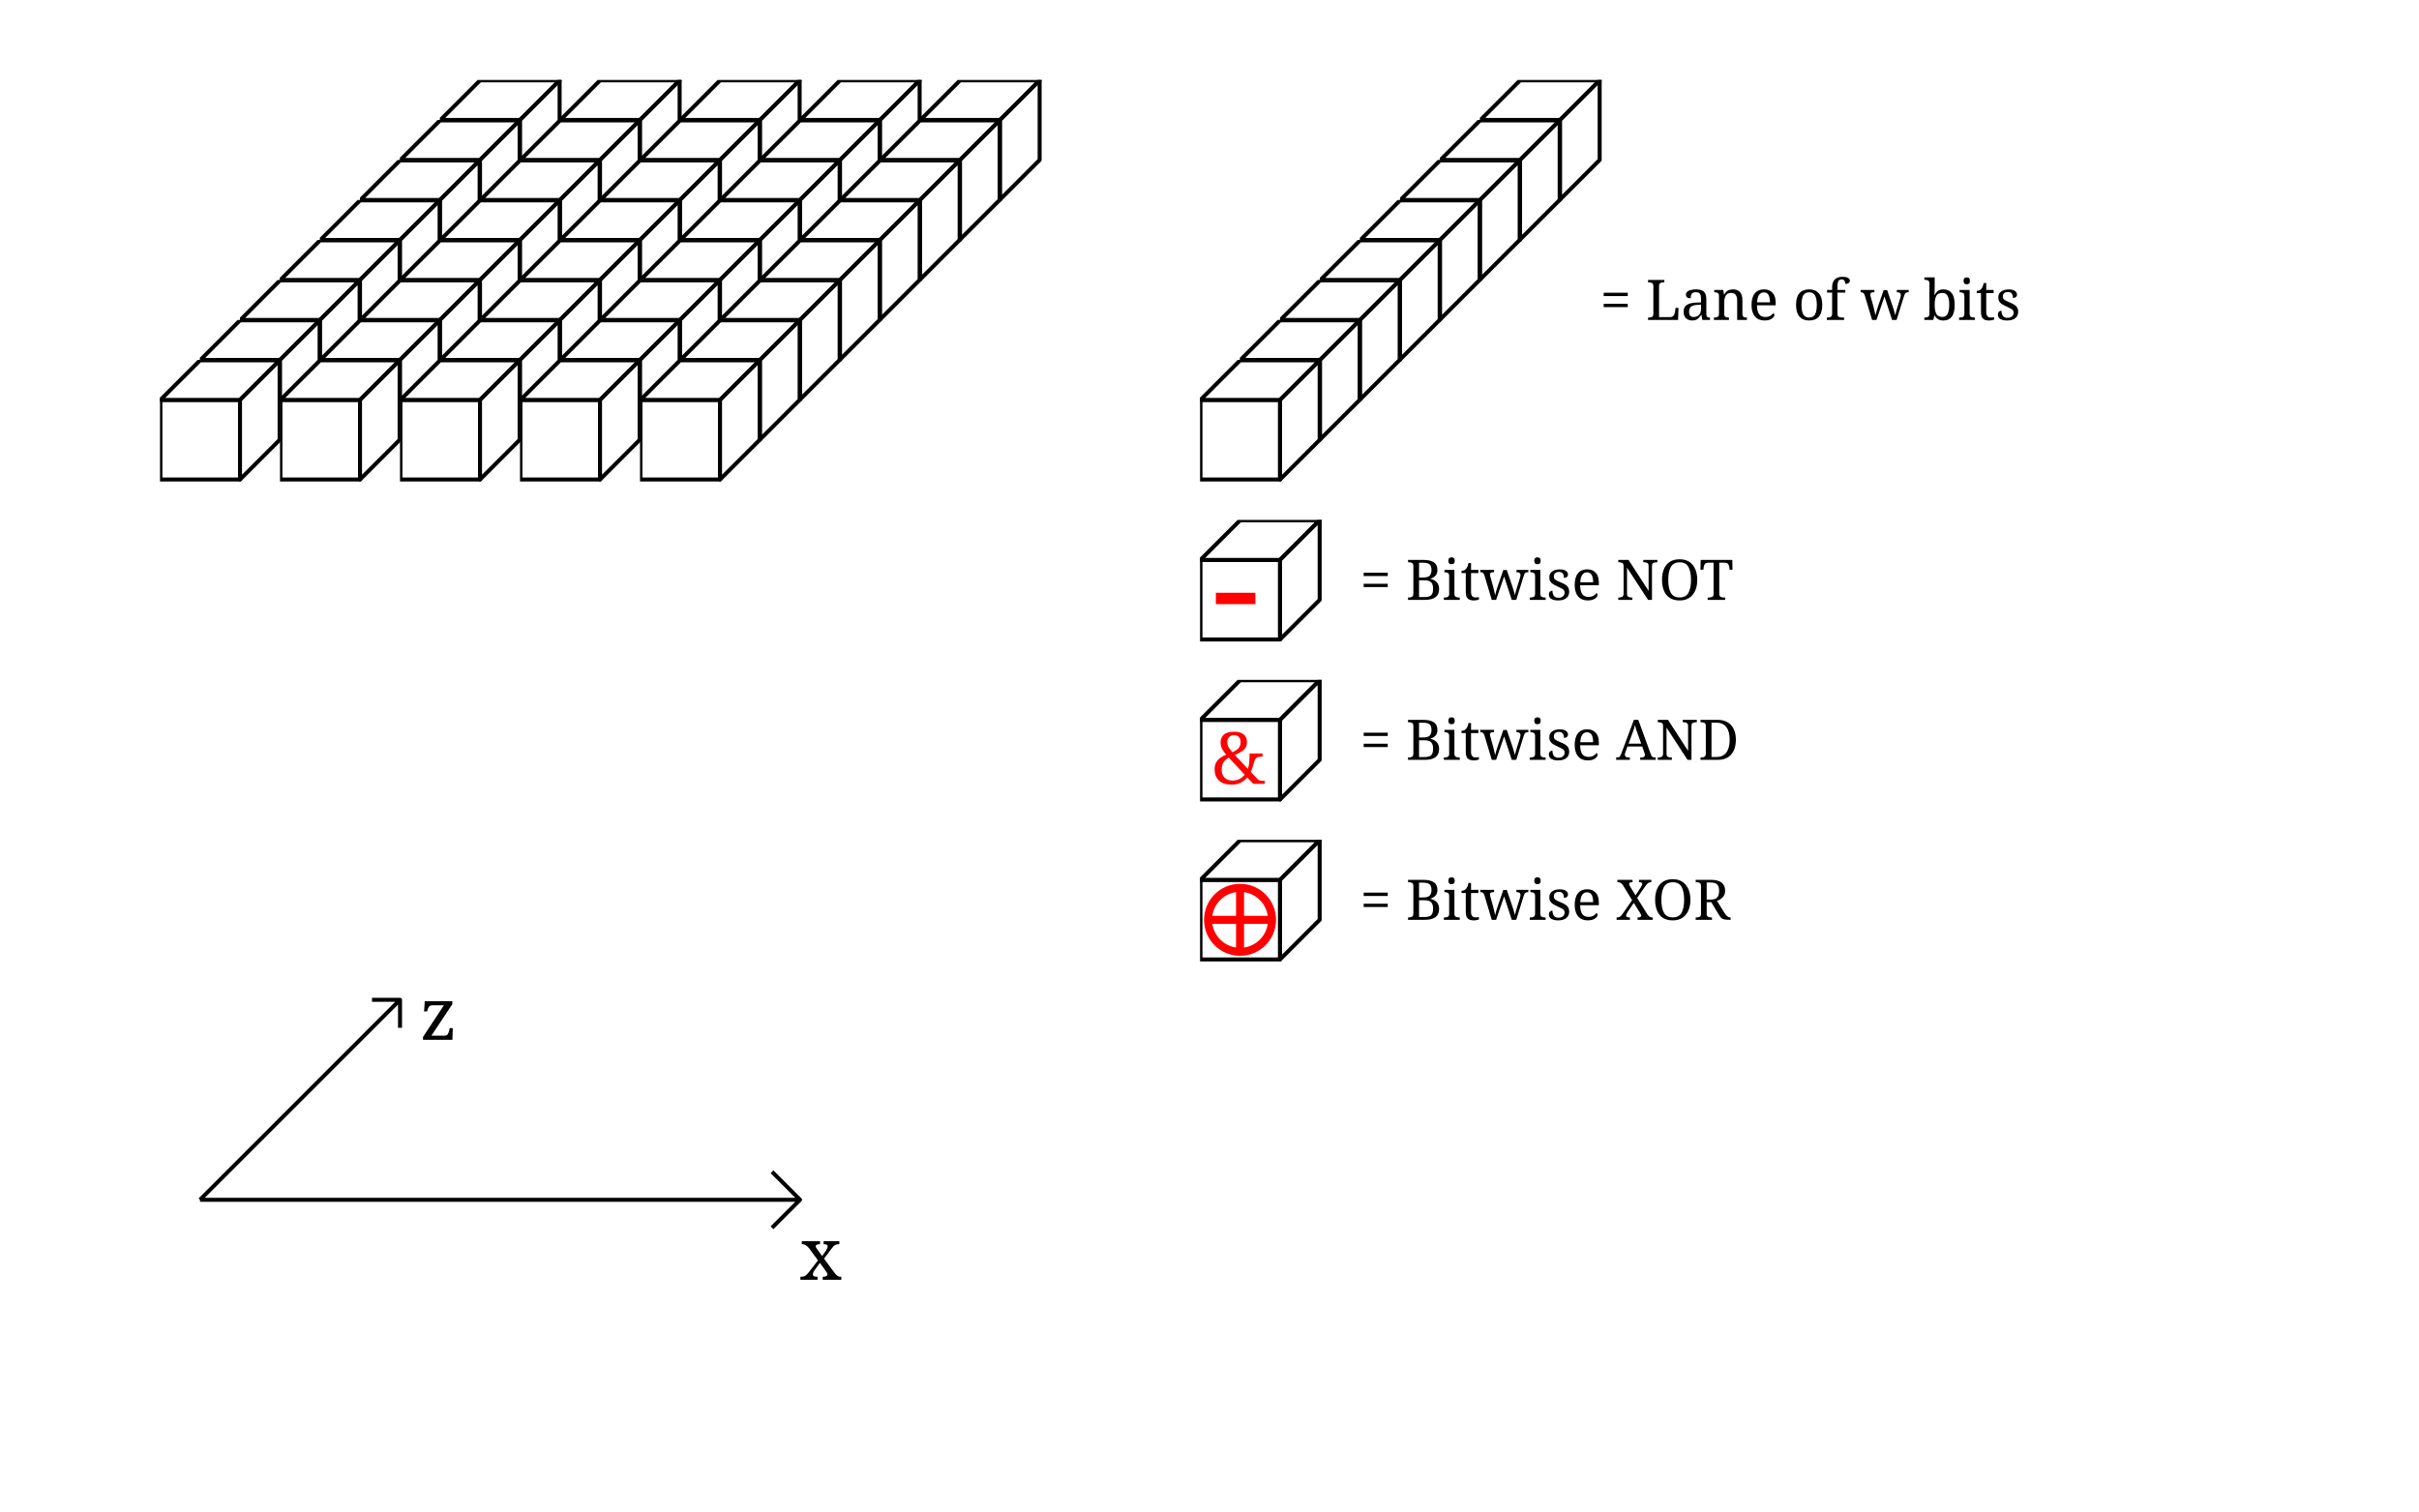
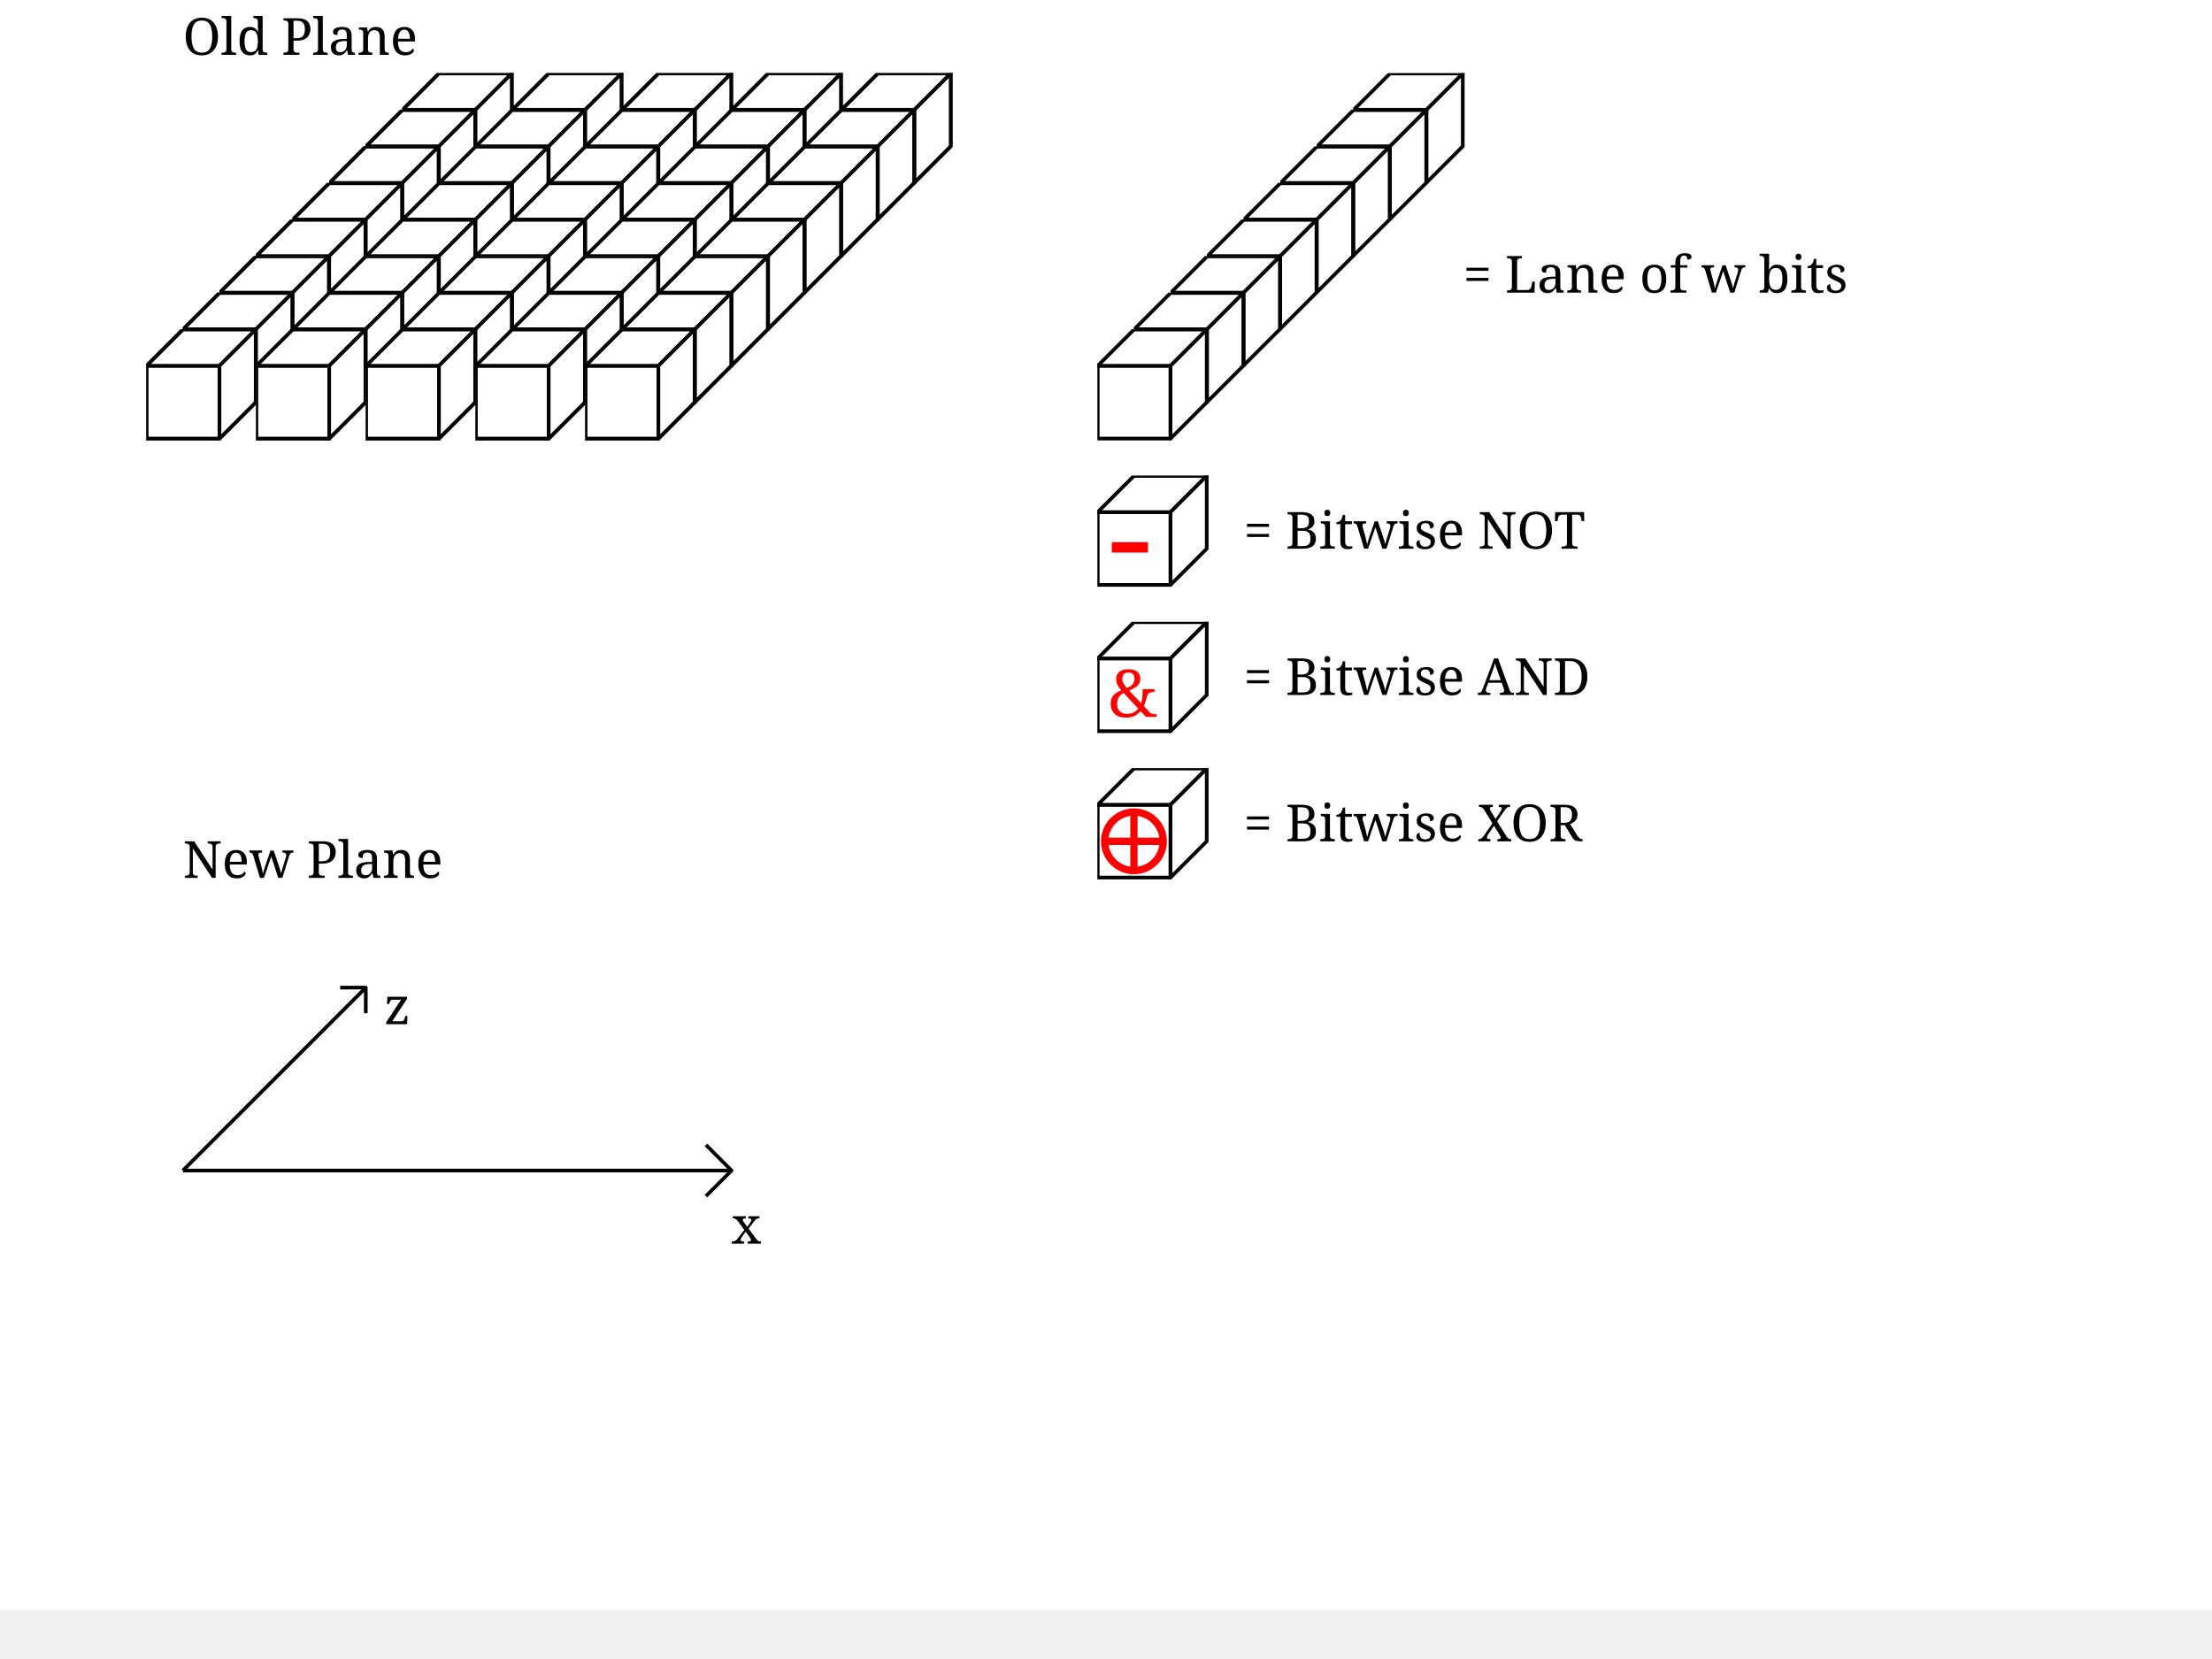
- <svg xmlns="http://www.w3.org/2000/svg" xmlns:xlink="http://www.w3.org/1999/xlink" width="160mm" height="100mm" id="svg2">
+ <svg xmlns="http://www.w3.org/2000/svg" xmlns:xlink="http://www.w3.org/1999/xlink" width="160mm" height="120mm" id="svg2">
  <defs id="defs4">
    <svg width="30" height="30" id="bit">
      <rect y="10" x="0.1" width="19.9" height="19.9" fill="white" stroke="black" />
      <polygon fill="white" stroke="black" points="0.1 10, 10 0.1, 29.9 0.1, 20 10" />
      <polygon fill="white" stroke="black" points="29.9 0.1, 29.9 20, 20 29.9, 20 10" />
    </svg>
    <path id="arrow0" d="m 0 0 l 50 0 -4 -4 m 4 4 l -4 4" stroke="black" />
    <path id="arrow1" d="m 0 0 l 20 0 -4 -4 m 4 4 l -4 4" stroke="black" />
    <svg width="100" height="100" id="lane">
      <use xlink:href="#bit" x="70" y="0" />
      <use xlink:href="#bit" x="60" y="10" />
      <use xlink:href="#bit" x="50" y="20" />
      <use xlink:href="#bit" x="40" y="30" />
      <use xlink:href="#bit" x="30" y="40" />
      <use xlink:href="#bit" x="20" y="50" />
      <use xlink:href="#bit" x="10" y="60" />
      <use xlink:href="#bit" x="0" y="70" />
    </svg>
    <svg width="180" height="100" id="plane">
      <use xlink:href="#lane" x="0" y="0" />
      <use xlink:href="#lane" x="20" y="0" />
      <use xlink:href="#lane" x="40" y="0" />
      <use xlink:href="#lane" x="60" y="0" />
      <use xlink:href="#lane" x="80" y="0" />
    </svg>
    <svg width="180" height="180" id="state">
      <use xlink:href="#plane" x="0" y="80" />
      <use xlink:href="#plane" x="0" y="60" />
      <use xlink:href="#plane" x="0" y="40" />
      <use xlink:href="#plane" x="0" y="20" />
      <use xlink:href="#plane" x="0" y="0" />
    </svg>
    <svg width="110" height="30" id="row">
      <use xlink:href="#bit" x="0" y="0" />
      <use xlink:href="#bit" x="20" y="0" />
      <use xlink:href="#bit" x="40" y="0" />
      <use xlink:href="#bit" x="60" y="0" />
      <use xlink:href="#bit" x="80" y="0" />
    </svg>
    <svg width="30" height="110" id="column">
      <use xlink:href="#bit" x="0" y="80" />
      <use xlink:href="#bit" x="0" y="60" />
      <use xlink:href="#bit" x="0" y="40" />
      <use xlink:href="#bit" x="0" y="20" />
      <use xlink:href="#bit" x="0" y="0" />
    </svg>
    <svg width="110" height="110" id="slice">
      <use xlink:href="#row" x="0" y="80" />
      <use xlink:href="#row" x="0" y="60" />
      <use xlink:href="#row" x="0" y="40" />
      <use xlink:href="#row" x="0" y="20" />
      <use xlink:href="#row" x="0" y="0" />
    </svg>
    <svg width="100" height="180" id="sheet">
      <use xlink:href="#lane" x="0" y="80" />
      <use xlink:href="#lane" x="0" y="60" />
      <use xlink:href="#lane" x="0" y="40" />
      <use xlink:href="#lane" x="0" y="20" />
      <use xlink:href="#lane" x="0" y="0" />
    </svg>
    <svg id="xor" width="20" height="20">
      <circle cx="10" cy="10" r="8" stroke="red" stroke-width="2" />
      <path d="M 10 2 l 0 16 M 2 10 l 16 0" stroke="red" stroke-width="2" />
    </svg>
  </defs>
  <g style="fill:none;fill-rule:evenodd;stroke:none;stroke-width:1px;stroke-linecap:butt;stroke-linejoin:round;stroke-opacity:1" id="g2383">
-     <rect x="0" y="0" width="750" height="400" fill="white" />
+     <rect x="0" y="0" width="750" height="440" fill="white" />
    <use xlink:href="#lane" x="40" y="20">
      <animate attributeName="y" from="20" to="60" fill="freeze" dur="2" begin="9" />
      <animate attributeName="y" from="60" to="120" fill="freeze" dur="2" begin="14" />
    </use>
    <use xlink:href="#lane" x="70" y="20">
      <animate attributeName="y" from="20" to="60" fill="freeze" dur="2" />
      <animate attributeName="x" from="70" to="85" fill="freeze" begin="7" dur="1" />
      <animate attributeName="x" from="85" to="40" fill="freeze" begin="12" dur="1" />
      <animate attributeName="x" from="-185" to="-185" fill="freeze" begin="13" />
      <animate attributeName="x" from="70" to="70" fill="freeze" begin="17" />
      <animate attributeName="y" from="20" to="20" fill="freeze" begin="17" />
      <animate attributeName="y" from="20" to="60" fill="freeze" dur="2" begin="26" />
      <animate attributeName="y" from="60" to="60" fill="freeze" begin="28" />
      <animate attributeName="y" from="60" to="120" fill="freeze" dur="2" begin="31" />
      <animate attributeName="y" from="120" to="120" fill="freeze" begin="33" />
    </use>
    <use xlink:href="#lane" x="100" y="20">
      <animate attributeName="y" from="20" to="60" fill="freeze" begin="4" dur="2" />
      <animate attributeName="x" from="100" to="85" fill="freeze" begin="7" dur="1" />
      <animate attributeName="x" from="-185" to="-185" fill="freeze" begin="8" dur="1" />
      <animate attributeName="x" from="100" to="100" fill="freeze" begin="17" />
      <animate attributeName="y" from="20" to="20" fill="freeze" begin="17" />
      <animate attributeName="y" from="20" to="60" fill="freeze" begin="18" dur="2" />
      <animate attributeName="y" from="60" to="60" fill="freeze" begin="20" />
      <animate attributeName="x" from="100" to="115" fill="freeze" begin="24" dur="1" />
      <animate attributeName="x" from="115" to="115" fill="freeze" begin="25" />
      <animate attributeName="x" from="115" to="70" fill="freeze" begin="29" dur="1" />
      <animate attributeName="x" from="-185" to="-185" fill="freeze" begin="30" />
      <animate attributeName="x" from="100" to="100" fill="freeze" begin="34" />
      <animate attributeName="y" from="20" to="20" fill="freeze" begin="34" />
      <animate attributeName="y" from="20" to="60" fill="freeze" dur="2" begin="43" />
      <animate attributeName="y" from="60" to="60" fill="freeze" begin="45" />
      <animate attributeName="y" from="60" to="120" fill="freeze" dur="2" begin="48" />
      <animate attributeName="y" from="120" to="120" fill="freeze" begin="50" />
    </use>
    <use xlink:href="#lane" x="-140" y="20">
      <animate attributeName="x" from="40" to="40" fill="freeze" begin="51" />
      <animate attributeName="y" from="20" to="60" fill="freeze" dur="2" begin="55" />
      <animate attributeName="x" from="40" to="160" fill="freeze" dur="2" begin="58" />
      <animate attributeName="x" from="-140" to="-140" fill="freeze" begin="60" />
    </use>
    <use xlink:href="#lane" x="130" y="20">
      <animate attributeName="y" from="20" to="60" fill="freeze" dur="2" begin="21" />
      <animate attributeName="y" from="60" to="60" fill="freeze" begin="23" />
      <animate attributeName="x" from="130" to="115" fill="freeze" begin="24" dur="1" />
      <animate attributeName="x" from="-173" to="-173" fill="freeze" begin="25" />
      <animate attributeName="x" from="130" to="130" fill="freeze" begin="34" />
      <animate attributeName="y" from="20" to="20" fill="freeze" begin="34" />
      <animate attributeName="y" from="20" to="60" fill="freeze" dur="2" begin="35" />
      <animate attributeName="y" from="60" to="60" fill="freeze" begin="37" />
      <animate attributeName="x" from="130" to="145" fill="freeze" begin="41" dur="1" />
      <animate attributeName="x" from="145" to="145" fill="freeze" begin="42" />
      <animate attributeName="x" from="145" to="100" fill="freeze" begin="46" dur="1" />
      <animate attributeName="x" from="-185" to="-185" fill="freeze" begin="47" />
      <animate attributeName="x" from="130" to="130" fill="freeze" begin="51" />
      <animate attributeName="y" from="20" to="20" fill="freeze" begin="51" />
      <animate attributeName="y" from="20" to="60" fill="freeze" dur="2" begin="61" />
      <animate attributeName="y" from="60" to="60" fill="freeze" begin="63" />
      <animate attributeName="y" from="60" to="120" fill="freeze" dur="2" begin="66" />
      <animate attributeName="y" from="120" to="120" fill="freeze" begin="68" />
    </use>
    <use xlink:href="#lane" x="160" y="20">
      <animate attributeName="y" from="20" to="60" fill="freeze" dur="2" begin="38" />
      <animate attributeName="y" from="60" to="60" fill="freeze" begin="40" />
      <animate attributeName="x" from="160" to="145" fill="freeze" begin="41" dur="1" />
      <animate attributeName="x" from="-173" to="-173" fill="freeze" begin="42" />
      <animate attributeName="x" from="160" to="160" fill="freeze" begin="51" />
      <animate attributeName="y" from="20" to="20" fill="freeze" begin="51" />
      <animate attributeName="y" from="20" to="60" fill="freeze" dur="2" begin="52" />
      <animate attributeName="y" from="60" to="60" fill="freeze" begin="54" />
      <animate attributeName="x" from="160" to="130" fill="freeze" begin="64" dur="1" />
      <animate attributeName="x" from="-160" to="-160" fill="freeze" begin="65" />
      <animate attributeName="x" from="160" to="160" fill="freeze" begin="69" />
      <animate attributeName="y" from="20" to="20" fill="freeze" begin="69" />
      <animate attributeName="y" from="20" to="60" fill="freeze" dur="2" begin="78" />
      <animate attributeName="y" from="60" to="60" fill="freeze" begin="80" />
      <animate attributeName="y" from="60" to="120" fill="freeze" dur="2" begin="84" />
      <animate attributeName="y" from="120" to="120" fill="freeze" begin="86" />
    </use>
    <use xlink:href="#lane" x="-140" y="20">
      <animate attributeName="x" from="40" to="40" fill="freeze" begin="69" />
      <animate attributeName="y" from="20" to="60" fill="freeze" dur="2" begin="70" />
      <animate attributeName="x" from="40" to="55" fill="freeze" dur="1" begin="76" />
      <animate attributeName="x" from="55" to="55" fill="freeze" begin="77" />
      <animate attributeName="x" from="55" to="160" fill="freeze" dur="2" begin="81" />
      <animate attributeName="x" from="-160" to="-160" fill="freeze" begin="83" />
    </use>
    <use xlink:href="#lane" x="-140" y="20">
      <animate attributeName="x" from="70" to="70" fill="freeze" begin="69" />
      <animate attributeName="y" from="20" to="60" fill="freeze" dur="2" begin="73" />
      <animate attributeName="x" from="70" to="55" fill="freeze" dur="1" begin="76" />
      <animate attributeName="x" from="-140" to="-140" fill="freeze" begin="77" />
    </use>
    <text fill="red" x="-73" y="159" style="font-size:38px;font-family:'serif';">
       
       -
       <animate attributeName="x" from="73" to="73" fill="freeze" begin="3" dur="0" />
      <animate attributeName="x" from="73" to="88" fill="freeze" begin="7" dur="1" />
      <animate attributeName="x" from="-73" to="-73" fill="freeze" begin="8" />
      <animate attributeName="x" from="103" to="103" fill="freeze" begin="20" />
      <animate attributeName="x" from="100" to="115" fill="freeze" begin="24" dur="1" />
      <animate attributeName="x" from="-73" to="-73" fill="freeze" begin="25" />
      <animate attributeName="x" from="133" to="133" fill="freeze" begin="37" />
      <animate attributeName="x" from="130" to="145" fill="freeze" begin="41" dur="1" />
      <animate attributeName="x" from="-73" to="-73" fill="freeze" begin="42" />
      <animate attributeName="x" from="163" to="163" fill="freeze" begin="54" />
      <animate attributeName="x" from="-73" to="-73" fill="freeze" begin="60" />
      <animate attributeName="x" from="43" to="43" fill="freeze" begin="72" />
      <animate attributeName="x" from="40" to="58" fill="freeze" dur="1" begin="76" />
      <animate attributeName="x" from="-40" to="-40" fill="freeze" begin="77" />
    </text>
    <text fill="red" x="-73" y="155" style="font-size:18px;font-family:'serif';">
       
       &amp;
       <animate attributeName="x" begin="8" from="88" to="88" fill="freeze" />
      <animate attributeName="x" from="85" to="40" fill="freeze" begin="12" dur="1" />
      <animate attributeName="x" from="-185" to="-185" fill="freeze" begin="13" />
      <animate attributeName="x" begin="25" from="115" to="115" fill="freeze" />
      <animate attributeName="x" from="115" to="70" fill="freeze" begin="29" dur="1" />
      <animate attributeName="x" from="-185" to="-185" fill="freeze" begin="30" />
      <animate attributeName="x" begin="42" from="145" to="145" fill="freeze" />
      <animate attributeName="x" from="145" to="100" fill="freeze" begin="46" dur="1" />
      <animate attributeName="x" from="-185" to="-185" fill="freeze" begin="47" />
      <animate attributeName="x" begin="60" from="165" to="165" fill="freeze" />
      <animate attributeName="x" from="165" to="130" fill="freeze" begin="64" dur="1" />
      <animate attributeName="x" from="-185" to="-185" fill="freeze" begin="65" />
      <animate attributeName="x" begin="77" from="58" to="58" fill="freeze" />
      <animate attributeName="x" from="58" to="163" fill="freeze" dur="2" begin="81" />
      <animate attributeName="x" from="-160" to="-160" fill="freeze" begin="83" />
    </text>
    <use xlink:href="#xor" x="-40" y="140">
      <animate attributeName="x" begin="13" from="39" to="39" fill="freeze" />
      <animate attributeName="y" from="140" to="200" fill="freeze" dur="2" begin="14" />
      <animate attributeName="x" from="-140" to="-140" fill="freeze" begin="16" />
      <animate attributeName="x" begin="30" from="69" to="69" fill="freeze" />
      <animate attributeName="y" from="140" to="140" fill="freeze" begin="30" />
      <animate attributeName="y" from="140" to="200" fill="freeze" dur="2" begin="31" />
      <animate attributeName="x" from="-140" to="-140" fill="freeze" begin="33" />
      <animate attributeName="x" begin="47" from="99" to="99" fill="freeze" />
      <animate attributeName="y" from="140" to="140" fill="freeze" begin="47" />
      <animate attributeName="y" from="140" to="200" fill="freeze" dur="2" begin="48" />
      <animate attributeName="x" from="-140" to="-140" fill="freeze" begin="50" />
      <animate attributeName="x" begin="65" from="129" to="129" fill="freeze" />
      <animate attributeName="y" from="140" to="140" fill="freeze" begin="65" />
      <animate attributeName="y" from="140" to="200" fill="freeze" dur="2" begin="66" />
      <animate attributeName="x" from="-140" to="-140" fill="freeze" begin="68" />
      <animate attributeName="x" begin="83" from="159" to="159" fill="freeze" />
      <animate attributeName="y" from="140" to="140" fill="freeze" begin="83" />
      <animate attributeName="y" from="140" to="200" fill="freeze" dur="2" begin="84" />
      <animate attributeName="x" from="-140" to="-140" fill="freeze" begin="86" />
    </use>
-     <path d="M 50 300 l 150 0 l -7 -7 m 7 7 l -7 7" stroke="black" />
-     <text fill="black" x="200" y="320" style="font-size:18px;font-family:'serif';">
+     <use xlink:href="#lane" x="40" y="20" />
+     <use xlink:href="#lane" x="70" y="20" />
+     <use xlink:href="#lane" x="100" y="20" />
+     <use xlink:href="#lane" x="130" y="20" />
+     <use xlink:href="#lane" x="160" y="20" />
+     <text fill="black" x="50" y="15" style="font-size:14px;font-family:'serif';">
+   Old Plane
+   </text>
+     <text fill="black" x="50" y="240" style="font-size:14px;font-family:'serif';">
+   New Plane
+   </text>
+     <path d="M 50 320 l 150 0 l -7 -7 m 7 7 l -7 7" stroke="black" />
+     <text fill="black" x="200" y="340" style="font-size:14px;font-family:'serif';">
  x
  </text>
-     <path d="M 50 300 l 50 -50 l -7 0 m 7 0 l 0 7" stroke="black" />
-     <text fill="black" x="105" y="260" style="font-size:18px;font-family:'serif';">
+     <path d="M 50 320 l 50 -50 l -7 0 m 7 0 l 0 7" stroke="black" />
+     <text fill="black" x="105" y="280" style="font-size:14px;font-family:'serif';">
  z
  </text>
    <use xlink:href="#lane" x="300" y="20" />
    <text fill="black" x="400" y="80" style="font-size:14px;font-family:'serif';">
  = Lane of w bits
  </text>
    <use xlink:href="#bit" x="300" y="130" />
    <text fill="red" x="303" y="160" style="font-size:38px;font-family:'serif';">
  -
  </text>
    <text fill="black" x="340" y="150" style="font-size:14px;font-family:'serif';">
  = Bitwise NOT
  </text>
    <use xlink:href="#bit" x="300" y="170" />
    <text fill="red" x="303" y="196" style="font-size:18px;font-family:'serif';">
  &amp;
  </text>
    <text fill="black" x="340" y="190" style="font-size:14px;font-family:'serif';">
  = Bitwise AND
  </text>
    <use xlink:href="#bit" x="300" y="210" />
    <use xlink:href="#xor" x="300" y="220" />
    <text fill="black" x="340" y="230" style="font-size:14px;font-family:'serif';">
  = Bitwise XOR
  </text>
  </g>
</svg>
